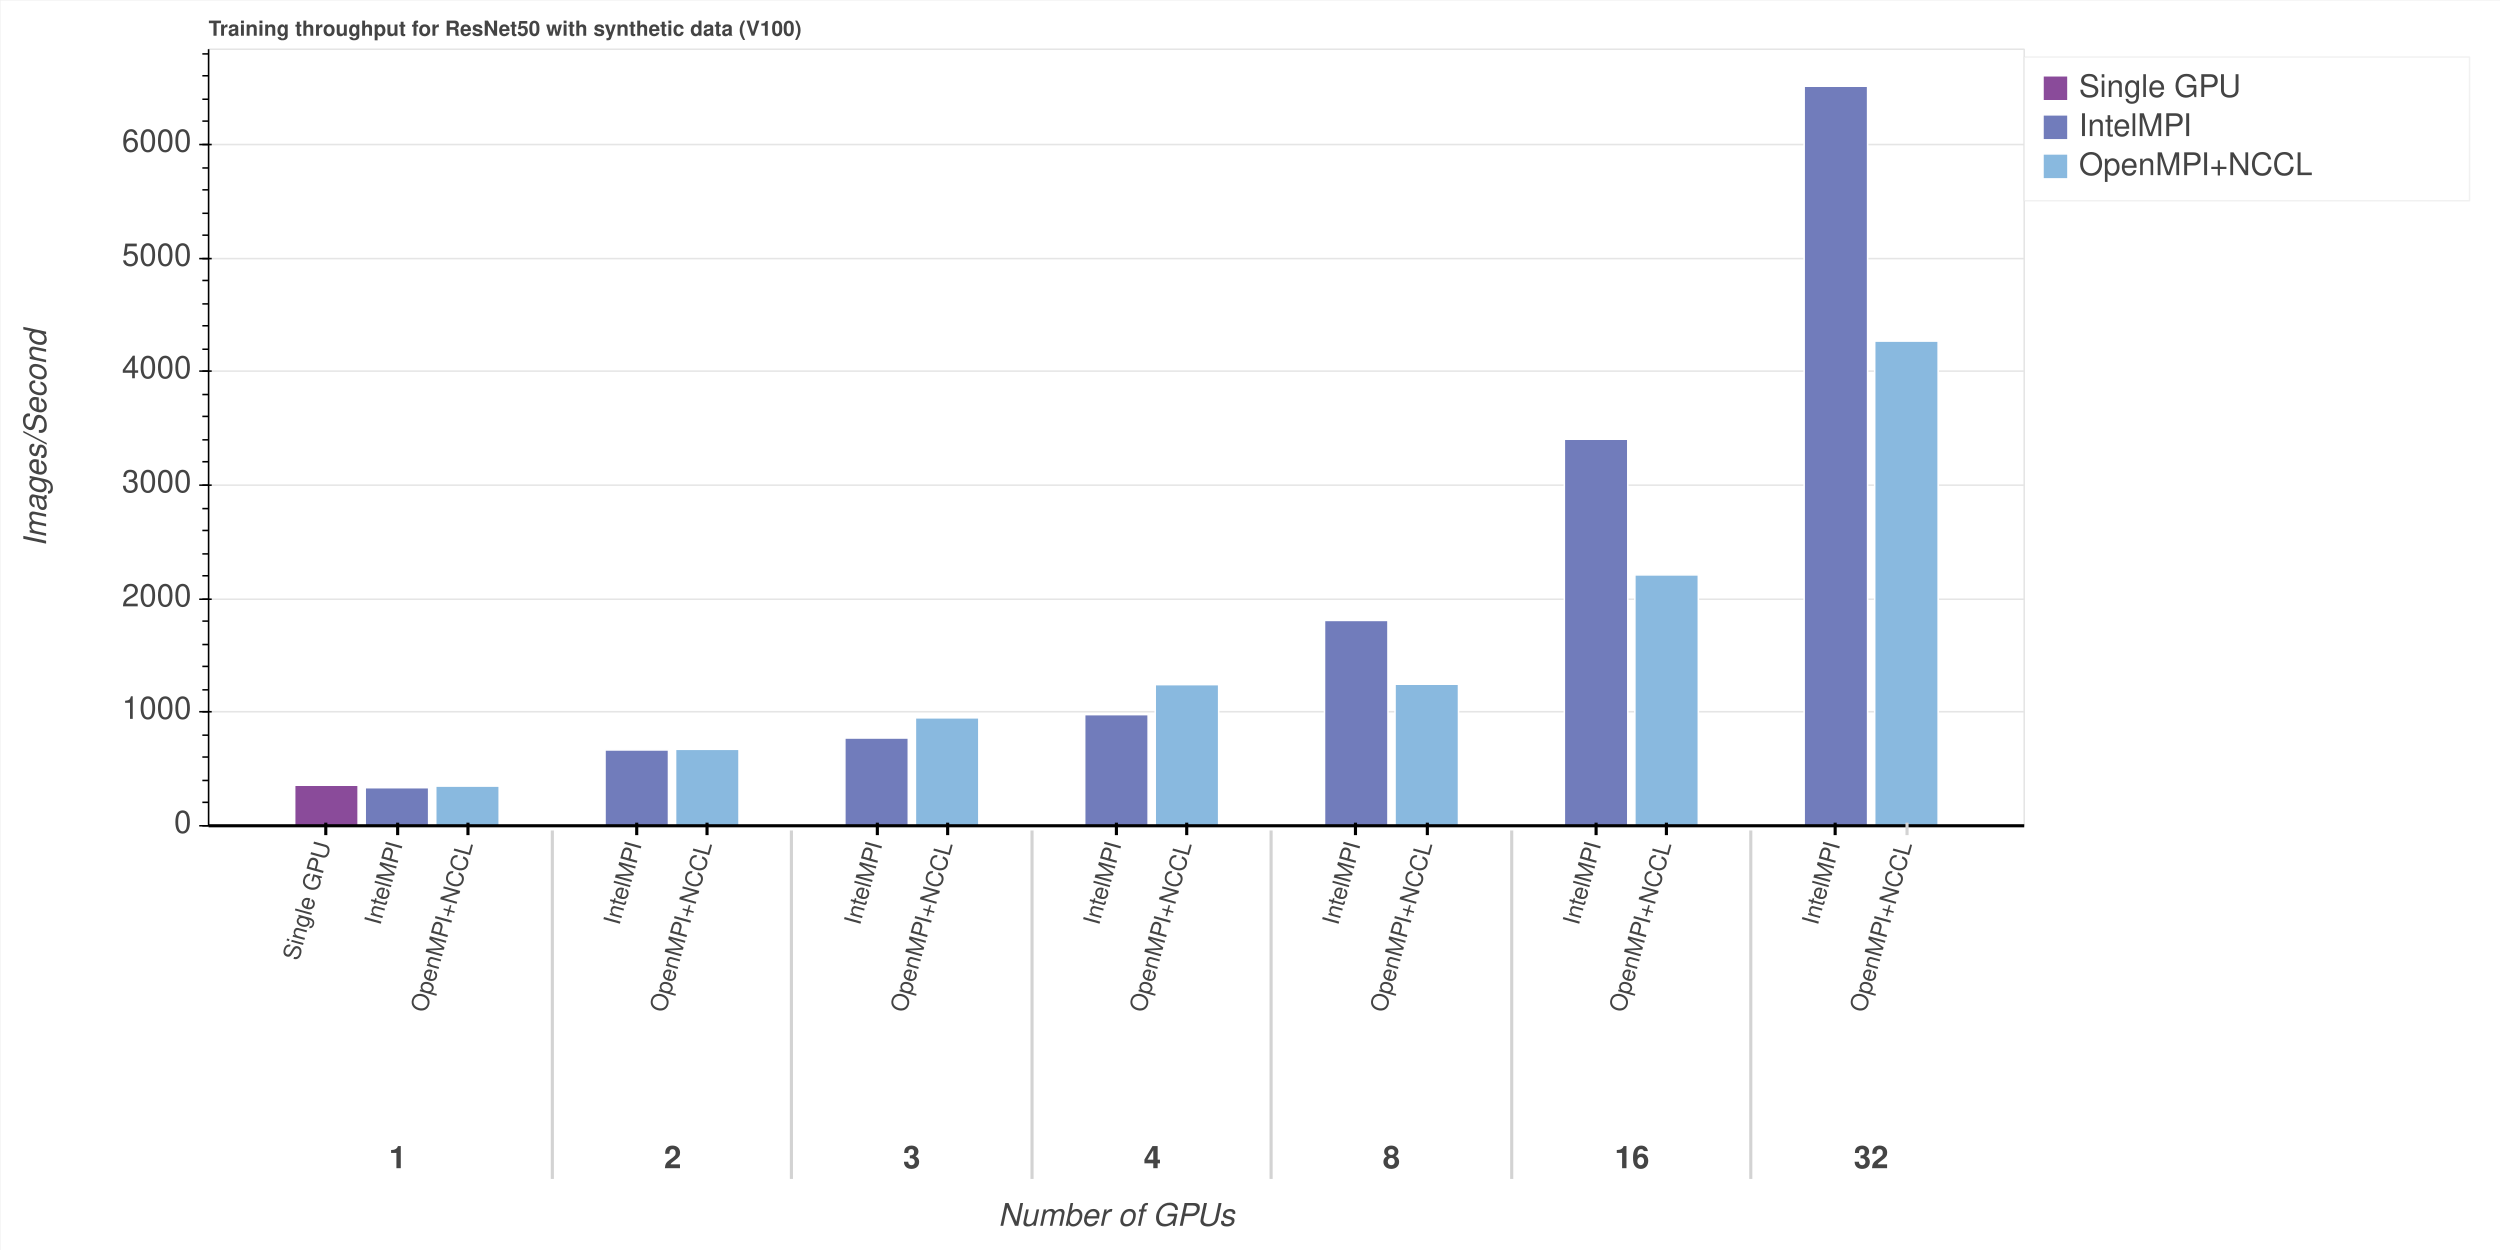
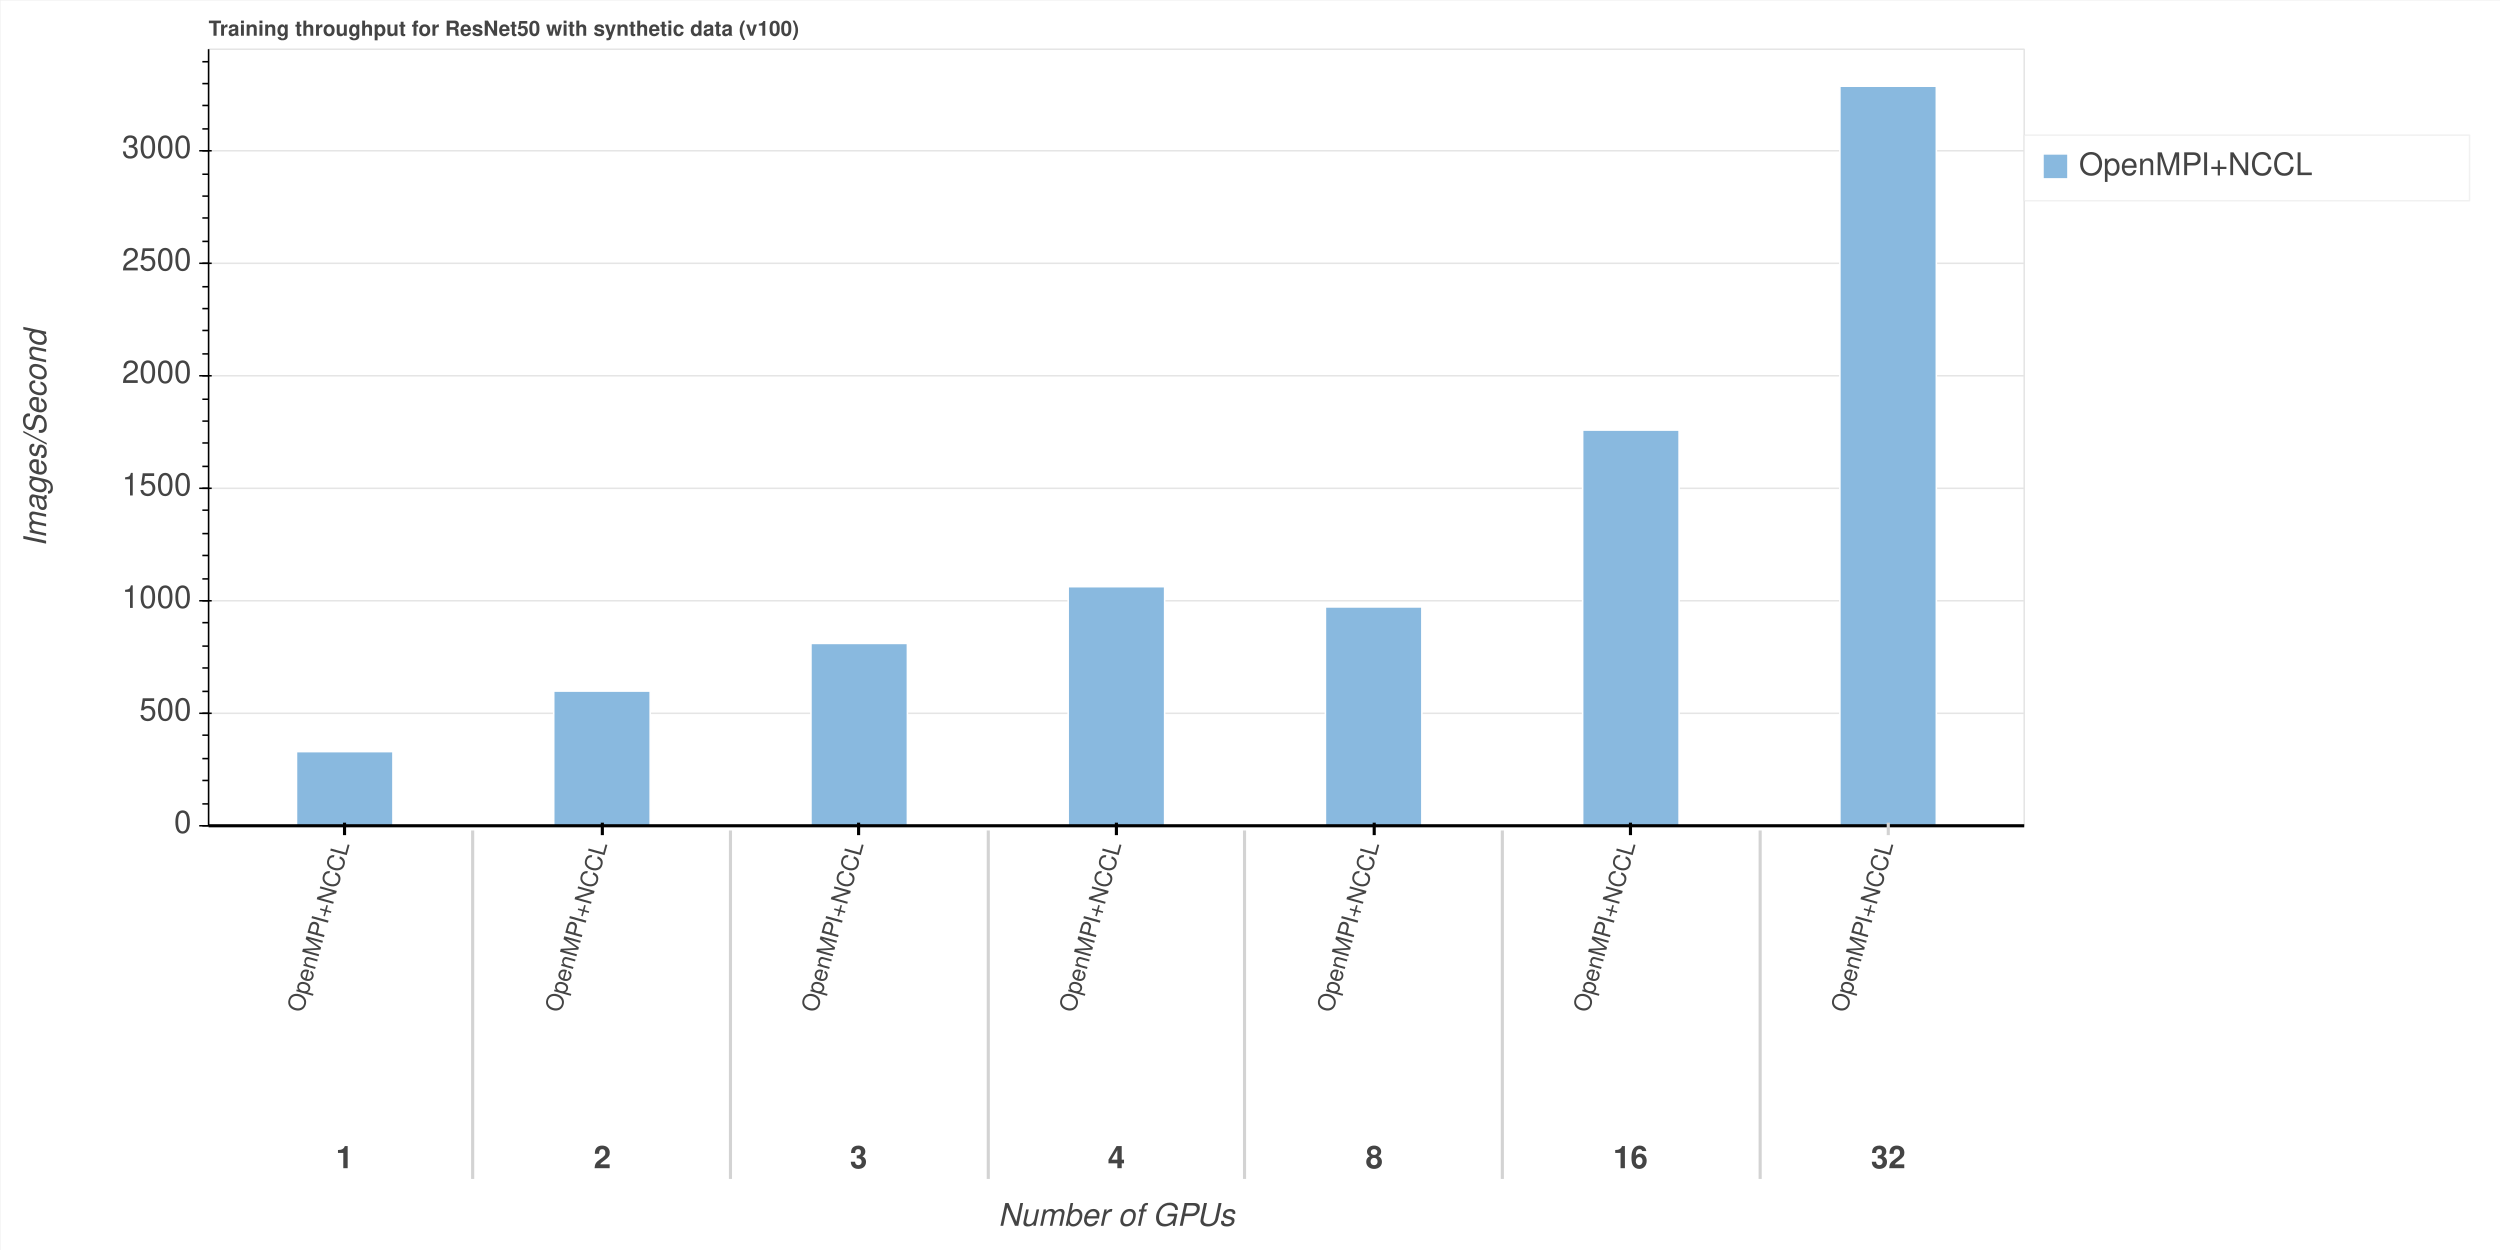
<svg xmlns="http://www.w3.org/2000/svg" version="1.1" width="1600" height="800" style="width: 1600px; height: 800px;">
  <defs>
-     <clipPath id="qTqUzdTJUvXX">
+     <clipPath id="HtHvbAnreTrp">
      <path fill="none" stroke="none" d=" M 133 31 L 1295 31 L 1295 528 L 133 528 L 133 31 Z" />
    </clipPath>
-     <clipPath id="EwzTHDvgqaQn">
+     <clipPath id="ccnDXhtiKoyp">
      <path fill="none" stroke="none" d=" M 133 31 L 1295 31 L 1295 528 L 133 528 L 133 31 Z" />
    </clipPath>
  </defs>
  <g>
    <g />
    <g />
    <g />
    <g transform="scale(1,1) translate(0.5,0.5)">
      <rect fill="#FFFFFF" stroke="none" x="0" y="0" width="1600" height="800" />
      <rect fill="#ffffff" stroke="none" x="0" y="0" width="1600" height="800" />
      <rect fill="#FFFFFF" stroke="none" x="133" y="31" width="1162" height="497" />
      <rect fill="#ffffff" stroke="none" x="133" y="31" width="1162" height="497" />
      <g>
        <rect fill="none" stroke="#e5e5e5" x="133" y="31" width="1162" height="497" stroke-linejoin="bevel" stroke-miterlimit="10" />
      </g>
-       <g clip-path="url(#qTqUzdTJUvXX)">
+       <g clip-path="url(#HtHvbAnreTrp)">
        <g>
          <g />
          <g>
-             <path fill="none" stroke="#e5e5e5" paint-order="fill stroke markers" d=" M 133 455 L 1295 455" stroke-linejoin="bevel" stroke-miterlimit="10" />
-             <path fill="none" stroke="#e5e5e5" paint-order="fill stroke markers" d=" M 133 383 L 1295 383" stroke-linejoin="bevel" stroke-miterlimit="10" />
-             <path fill="none" stroke="#e5e5e5" paint-order="fill stroke markers" d=" M 133 310 L 1295 310" stroke-linejoin="bevel" stroke-miterlimit="10" />
-             <path fill="none" stroke="#e5e5e5" paint-order="fill stroke markers" d=" M 133 237 L 1295 237" stroke-linejoin="bevel" stroke-miterlimit="10" />
-             <path fill="none" stroke="#e5e5e5" paint-order="fill stroke markers" d=" M 133 165 L 1295 165" stroke-linejoin="bevel" stroke-miterlimit="10" />
-             <path fill="none" stroke="#e5e5e5" paint-order="fill stroke markers" d=" M 133 92 L 1295 92" stroke-linejoin="bevel" stroke-miterlimit="10" />
+             <path fill="none" stroke="#e5e5e5" paint-order="fill stroke markers" d=" M 133 456 L 1295 456" stroke-linejoin="bevel" stroke-miterlimit="10" />
+             <path fill="none" stroke="#e5e5e5" paint-order="fill stroke markers" d=" M 133 384 L 1295 384" stroke-linejoin="bevel" stroke-miterlimit="10" />
+             <path fill="none" stroke="#e5e5e5" paint-order="fill stroke markers" d=" M 133 312 L 1295 312" stroke-linejoin="bevel" stroke-miterlimit="10" />
+             <path fill="none" stroke="#e5e5e5" paint-order="fill stroke markers" d=" M 133 240 L 1295 240" stroke-linejoin="bevel" stroke-miterlimit="10" />
+             <path fill="none" stroke="#e5e5e5" paint-order="fill stroke markers" d=" M 133 168 L 1295 168" stroke-linejoin="bevel" stroke-miterlimit="10" />
+             <path fill="none" stroke="#e5e5e5" paint-order="fill stroke markers" d=" M 133 96 L 1295 96" stroke-linejoin="bevel" stroke-miterlimit="10" />
          </g>
          <g>
            <path fill="none" stroke="none" />
-             <rect fill="#8a4b9a" stroke="none" x="188.075" y="502.042" width="40.629" height="25.958" />
-             <path fill="none" stroke="white" paint-order="fill stroke markers" d=" M 188.075 502.042 L 228.705 502.042 L 228.705 528 L 188.075 528 L 188.075 502.042 Z" stroke-linejoin="bevel" stroke-miterlimit="10" />
-             <rect fill="#717cbb" stroke="none" x="233.219" y="503.611" width="40.629" height="24.389" />
-             <path fill="none" stroke="white" paint-order="fill stroke markers" d=" M 233.219 503.611 L 273.848 503.611 L 273.848 528 L 233.219 528 L 233.219 503.611 Z" stroke-linejoin="bevel" stroke-miterlimit="10" />
-             <rect fill="#89b9df" stroke="none" x="278.363" y="502.606" width="40.629" height="25.394" />
-             <path fill="none" stroke="white" paint-order="fill stroke markers" d=" M 278.363 502.606 L 318.992 502.606 L 318.992 528 L 278.363 528 L 278.363 502.606 Z" stroke-linejoin="bevel" stroke-miterlimit="10" />
-             <rect fill="#717cbb" stroke="none" x="386.708" y="479.458" width="40.629" height="48.542" />
-             <path fill="none" stroke="white" paint-order="fill stroke markers" d=" M 386.708 479.458 L 427.337 479.458 L 427.337 528 L 386.708 528 L 386.708 479.458 Z" stroke-linejoin="bevel" stroke-miterlimit="10" />
-             <rect fill="#89b9df" stroke="none" x="431.852" y="479.029" width="40.629" height="48.971" />
-             <path fill="none" stroke="white" paint-order="fill stroke markers" d=" M 431.852 479.029 L 472.481 479.029 L 472.481 528 L 431.852 528 L 431.852 479.029 Z" stroke-linejoin="bevel" stroke-miterlimit="10" />
-             <rect fill="#717cbb" stroke="none" x="540.197" y="471.836" width="40.629" height="56.164" />
-             <path fill="none" stroke="white" paint-order="fill stroke markers" d=" M 540.197 471.836 L 580.826 471.836 L 580.826 528 L 540.197 528 L 540.197 471.836 Z" stroke-linejoin="bevel" stroke-miterlimit="10" />
-             <rect fill="#89b9df" stroke="none" x="585.34" y="458.895" width="40.629" height="69.105" />
-             <path fill="none" stroke="white" paint-order="fill stroke markers" d=" M 585.34 458.895 L 625.97 458.895 L 625.97 528 L 585.34 528 L 585.34 458.895 Z" stroke-linejoin="bevel" stroke-miterlimit="10" />
-             <rect fill="#717cbb" stroke="none" x="693.685" y="456.855" width="40.629" height="71.145" />
-             <path fill="none" stroke="white" paint-order="fill stroke markers" d=" M 693.685 456.855 L 734.315 456.855 L 734.315 528 L 693.685 528 L 693.685 456.855 Z" stroke-linejoin="bevel" stroke-miterlimit="10" />
-             <rect fill="#89b9df" stroke="none" x="738.829" y="437.64" width="40.629" height="90.36" />
-             <path fill="none" stroke="white" paint-order="fill stroke markers" d=" M 738.829 437.64 L 779.458 437.64 L 779.458 528 L 738.829 528 L 738.829 437.64 Z" stroke-linejoin="bevel" stroke-miterlimit="10" />
-             <rect fill="#717cbb" stroke="none" x="847.174" y="396.556" width="40.629" height="131.444" />
-             <path fill="none" stroke="white" paint-order="fill stroke markers" d=" M 847.174 396.556 L 887.803 396.556 L 887.803 528 L 847.174 528 L 847.174 396.556 Z" stroke-linejoin="bevel" stroke-miterlimit="10" />
-             <rect fill="#89b9df" stroke="none" x="892.318" y="437.39" width="40.629" height="90.61" />
-             <path fill="none" stroke="white" paint-order="fill stroke markers" d=" M 892.318 437.39 L 932.947 437.39 L 932.947 528 L 892.318 528 L 892.318 437.39 Z" stroke-linejoin="bevel" stroke-miterlimit="10" />
-             <rect fill="#717cbb" stroke="none" x="1000.663" y="280.614" width="40.629" height="247.386" />
-             <path fill="none" stroke="white" paint-order="fill stroke markers" d=" M 1000.663 280.614 L 1041.292 280.614 L 1041.292 528 L 1000.663 528 L 1000.663 280.614 Z" stroke-linejoin="bevel" stroke-miterlimit="10" />
-             <rect fill="#89b9df" stroke="none" x="1045.807" y="367.424" width="40.629" height="160.576" />
-             <path fill="none" stroke="white" paint-order="fill stroke markers" d=" M 1045.807 367.424 L 1086.436 367.424 L 1086.436 528 L 1045.807 528 L 1045.807 367.424 Z" stroke-linejoin="bevel" stroke-miterlimit="10" />
-             <rect fill="#717cbb" stroke="none" x="1154.152" y="54.667" width="40.629" height="473.333" />
-             <path fill="none" stroke="white" paint-order="fill stroke markers" d=" M 1154.152 54.667 L 1194.781 54.667 L 1194.781 528 L 1154.152 528 L 1154.152 54.667 Z" stroke-linejoin="bevel" stroke-miterlimit="10" />
-             <rect fill="#89b9df" stroke="none" x="1199.295" y="217.814" width="40.629" height="310.186" />
-             <path fill="none" stroke="white" paint-order="fill stroke markers" d=" M 1199.295 217.814 L 1239.925 217.814 L 1239.925 528 L 1199.295 528 L 1199.295 217.814 Z" stroke-linejoin="bevel" stroke-miterlimit="10" />
-           </g>
-         </g>
-       </g>
-       <g clip-path="url(#EwzTHDvgqaQn)">
+             <rect fill="#89b9df" stroke="none" x="189.248" y="480.514" width="61.736" height="47.486" />
+             <path fill="none" stroke="white" paint-order="fill stroke markers" d=" M 189.248 480.514 L 250.983 480.514 L 250.983 528 L 189.248 528 L 189.248 480.514 Z" stroke-linejoin="bevel" stroke-miterlimit="10" />
+             <rect fill="#89b9df" stroke="none" x="353.876" y="441.809" width="61.736" height="86.191" />
+             <path fill="none" stroke="white" paint-order="fill stroke markers" d=" M 353.876 441.809 L 415.612 441.809 L 415.612 528 L 353.876 528 L 353.876 441.809 Z" stroke-linejoin="bevel" stroke-miterlimit="10" />
+             <rect fill="#89b9df" stroke="none" x="518.504" y="411.279" width="61.736" height="116.721" />
+             <path fill="none" stroke="white" paint-order="fill stroke markers" d=" M 518.504 411.279 L 580.24 411.279 L 580.24 528 L 518.504 528 L 518.504 411.279 Z" stroke-linejoin="bevel" stroke-miterlimit="10" />
+             <rect fill="#89b9df" stroke="none" x="683.132" y="374.991" width="61.736" height="153.009" />
+             <path fill="none" stroke="white" paint-order="fill stroke markers" d=" M 683.132 374.991 L 744.868 374.991 L 744.868 528 L 683.132 528 L 683.132 374.991 Z" stroke-linejoin="bevel" stroke-miterlimit="10" />
+             <rect fill="#89b9df" stroke="none" x="847.76" y="387.96" width="61.736" height="140.04" />
+             <path fill="none" stroke="white" paint-order="fill stroke markers" d=" M 847.76 387.96 L 909.496 387.96 L 909.496 528 L 847.76 528 L 847.76 387.96 Z" stroke-linejoin="bevel" stroke-miterlimit="10" />
+             <rect fill="#89b9df" stroke="none" x="1012.388" y="274.766" width="61.736" height="253.234" />
+             <path fill="none" stroke="white" paint-order="fill stroke markers" d=" M 1012.388 274.766 L 1074.124 274.766 L 1074.124 528 L 1012.388 528 L 1012.388 274.766 Z" stroke-linejoin="bevel" stroke-miterlimit="10" />
+             <rect fill="#89b9df" stroke="none" x="1177.017" y="54.667" width="61.736" height="473.333" />
+             <path fill="none" stroke="white" paint-order="fill stroke markers" d=" M 1177.017 54.667 L 1238.752 54.667 L 1238.752 528 L 1177.017 528 L 1177.017 54.667 Z" stroke-linejoin="bevel" stroke-miterlimit="10" />
+           </g>
+         </g>
+       </g>
+       <g clip-path="url(#ccnDXhtiKoyp)">
        <g />
      </g>
      <g>
        <g fill="#444444" stroke="lightgrey" stroke-linejoin="bevel" stroke-miterlimit="10" stroke-width="2">
          <path fill="none" stroke="black" paint-order="fill stroke markers" d=" M 133 528 L 1295 528" stroke-linejoin="bevel" stroke-miterlimit="10" />
-           <path fill="none" stroke="black" paint-order="fill stroke markers" d=" M 208 534 L 208 526" stroke-linejoin="bevel" stroke-miterlimit="10" />
-           <path fill="none" stroke="black" paint-order="fill stroke markers" d=" M 254 534 L 254 526" stroke-linejoin="bevel" stroke-miterlimit="10" />
-           <path fill="none" stroke="black" paint-order="fill stroke markers" d=" M 299 534 L 299 526" stroke-linejoin="bevel" stroke-miterlimit="10" />
-           <path fill="none" stroke="black" paint-order="fill stroke markers" d=" M 407 534 L 407 526" stroke-linejoin="bevel" stroke-miterlimit="10" />
-           <path fill="none" stroke="black" paint-order="fill stroke markers" d=" M 452 534 L 452 526" stroke-linejoin="bevel" stroke-miterlimit="10" />
-           <path fill="none" stroke="black" paint-order="fill stroke markers" d=" M 561 534 L 561 526" stroke-linejoin="bevel" stroke-miterlimit="10" />
-           <path fill="none" stroke="black" paint-order="fill stroke markers" d=" M 606 534 L 606 526" stroke-linejoin="bevel" stroke-miterlimit="10" />
+           <path fill="none" stroke="black" paint-order="fill stroke markers" d=" M 220 534 L 220 526" stroke-linejoin="bevel" stroke-miterlimit="10" />
+           <path fill="none" stroke="black" paint-order="fill stroke markers" d=" M 385 534 L 385 526" stroke-linejoin="bevel" stroke-miterlimit="10" />
+           <path fill="none" stroke="black" paint-order="fill stroke markers" d=" M 549 534 L 549 526" stroke-linejoin="bevel" stroke-miterlimit="10" />
          <path fill="none" stroke="black" paint-order="fill stroke markers" d=" M 714 534 L 714 526" stroke-linejoin="bevel" stroke-miterlimit="10" />
-           <path fill="none" stroke="black" paint-order="fill stroke markers" d=" M 759 534 L 759 526" stroke-linejoin="bevel" stroke-miterlimit="10" />
-           <path fill="none" stroke="black" paint-order="fill stroke markers" d=" M 867 534 L 867 526" stroke-linejoin="bevel" stroke-miterlimit="10" />
-           <path fill="none" stroke="black" paint-order="fill stroke markers" d=" M 913 534 L 913 526" stroke-linejoin="bevel" stroke-miterlimit="10" />
-           <path fill="none" stroke="black" paint-order="fill stroke markers" d=" M 1021 534 L 1021 526" stroke-linejoin="bevel" stroke-miterlimit="10" />
-           <path fill="none" stroke="black" paint-order="fill stroke markers" d=" M 1066 534 L 1066 526" stroke-linejoin="bevel" stroke-miterlimit="10" />
-           <path fill="none" stroke="black" paint-order="fill stroke markers" d=" M 1174 534 L 1174 526" stroke-linejoin="bevel" stroke-miterlimit="10" />
-           <path fill="" stroke="" paint-order="fill stroke markers" d=" M 1220 534 L 1220 526" stroke-linejoin="bevel" stroke-miterlimit="10" />
-           <g transform="translate(208,539) rotate(-74.48451,0,0)">
-             <text fill="" stroke="none" font-family="helvetica" font-size="15px" font-style="normal" font-weight="normal" text-decoration="normal" x="0" y="0" text-anchor="end" dominant-baseline="central">Single GPU</text>
-             <g transform="rotate(74.48451,0,0) translate(-208,-539) translate(254,539) rotate(-74.48451,0,0)">
-               <text fill="" stroke="none" font-family="helvetica" font-size="15px" font-style="normal" font-weight="normal" text-decoration="normal" x="0" y="0" text-anchor="end" dominant-baseline="central">IntelMPI</text>
-               <g transform="rotate(74.48451,0,0) translate(-254,-539) translate(299,539) rotate(-74.48451,0,0)">
+           <path fill="none" stroke="black" paint-order="fill stroke markers" d=" M 879 534 L 879 526" stroke-linejoin="bevel" stroke-miterlimit="10" />
+           <path fill="none" stroke="black" paint-order="fill stroke markers" d=" M 1043 534 L 1043 526" stroke-linejoin="bevel" stroke-miterlimit="10" />
+           <path fill="" stroke="" paint-order="fill stroke markers" d=" M 1208 534 L 1208 526" stroke-linejoin="bevel" stroke-miterlimit="10" />
+           <g transform="translate(220,539) rotate(-74.48451,0,0)">
+             <text fill="" stroke="none" font-family="helvetica" font-size="15px" font-style="normal" font-weight="normal" text-decoration="normal" x="0" y="0" text-anchor="end" dominant-baseline="central">OpenMPI+NCCL</text>
+             <g transform="rotate(74.48451,0,0) translate(-220,-539) translate(385,539) rotate(-74.48451,0,0)">
+               <text fill="" stroke="none" font-family="helvetica" font-size="15px" font-style="normal" font-weight="normal" text-decoration="normal" x="0" y="0" text-anchor="end" dominant-baseline="central">OpenMPI+NCCL</text>
+               <g transform="rotate(74.48451,0,0) translate(-385,-539) translate(549,539) rotate(-74.48451,0,0)">
                <text fill="" stroke="none" font-family="helvetica" font-size="15px" font-style="normal" font-weight="normal" text-decoration="normal" x="0" y="0" text-anchor="end" dominant-baseline="central">OpenMPI+NCCL</text>
-                 <g transform="rotate(74.48451,0,0) translate(-299,-539) translate(407,539) rotate(-74.48451,0,0)">
-                   <text fill="" stroke="none" font-family="helvetica" font-size="15px" font-style="normal" font-weight="normal" text-decoration="normal" x="0" y="0" text-anchor="end" dominant-baseline="central">IntelMPI</text>
-                   <g transform="rotate(74.48451,0,0) translate(-407,-539) translate(452,539) rotate(-74.48451,0,0)">
+                 <g transform="rotate(74.48451,0,0) translate(-549,-539) translate(714,539) rotate(-74.48451,0,0)">
+                   <text fill="" stroke="none" font-family="helvetica" font-size="15px" font-style="normal" font-weight="normal" text-decoration="normal" x="0" y="0" text-anchor="end" dominant-baseline="central">OpenMPI+NCCL</text>
+                   <g transform="rotate(74.48451,0,0) translate(-714,-539) translate(879,539) rotate(-74.48451,0,0)">
                    <text fill="" stroke="none" font-family="helvetica" font-size="15px" font-style="normal" font-weight="normal" text-decoration="normal" x="0" y="0" text-anchor="end" dominant-baseline="central">OpenMPI+NCCL</text>
-                     <g transform="rotate(74.48451,0,0) translate(-452,-539) translate(561,539) rotate(-74.48451,0,0)">
-                       <text fill="" stroke="none" font-family="helvetica" font-size="15px" font-style="normal" font-weight="normal" text-decoration="normal" x="0" y="0" text-anchor="end" dominant-baseline="central">IntelMPI</text>
-                       <g transform="rotate(74.48451,0,0) translate(-561,-539) translate(606,539) rotate(-74.48451,0,0)">
+                     <g transform="rotate(74.48451,0,0) translate(-879,-539) translate(1043,539) rotate(-74.48451,0,0)">
+                       <text fill="" stroke="none" font-family="helvetica" font-size="15px" font-style="normal" font-weight="normal" text-decoration="normal" x="0" y="0" text-anchor="end" dominant-baseline="central">OpenMPI+NCCL</text>
+                       <g transform="rotate(74.48451,0,0) translate(-1043,-539) translate(1208,539) rotate(-74.48451,0,0)">
                        <text fill="" stroke="none" font-family="helvetica" font-size="15px" font-style="normal" font-weight="normal" text-decoration="normal" x="0" y="0" text-anchor="end" dominant-baseline="central">OpenMPI+NCCL</text>
-                         <g transform="rotate(74.48451,0,0) translate(-606,-539) translate(714,539) rotate(-74.48451,0,0)">
-                           <text fill="" stroke="none" font-family="helvetica" font-size="15px" font-style="normal" font-weight="normal" text-decoration="normal" x="0" y="0" text-anchor="end" dominant-baseline="central">IntelMPI</text>
-                           <g transform="rotate(74.48451,0,0) translate(-714,-539) translate(759,539) rotate(-74.48451,0,0)">
-                             <text fill="" stroke="none" font-family="helvetica" font-size="15px" font-style="normal" font-weight="normal" text-decoration="normal" x="0" y="0" text-anchor="end" dominant-baseline="central">OpenMPI+NCCL</text>
-                             <g transform="rotate(74.48451,0,0) translate(-759,-539) translate(867,539) rotate(-74.48451,0,0)">
-                               <text fill="" stroke="none" font-family="helvetica" font-size="15px" font-style="normal" font-weight="normal" text-decoration="normal" x="0" y="0" text-anchor="end" dominant-baseline="central">IntelMPI</text>
-                               <g transform="rotate(74.48451,0,0) translate(-867,-539) translate(913,539) rotate(-74.48451,0,0)">
-                                 <text fill="" stroke="none" font-family="helvetica" font-size="15px" font-style="normal" font-weight="normal" text-decoration="normal" x="0" y="0" text-anchor="end" dominant-baseline="central">OpenMPI+NCCL</text>
-                                 <g transform="rotate(74.48451,0,0) translate(-913,-539) translate(1021,539) rotate(-74.48451,0,0)">
-                                   <text fill="" stroke="none" font-family="helvetica" font-size="15px" font-style="normal" font-weight="normal" text-decoration="normal" x="0" y="0" text-anchor="end" dominant-baseline="central">IntelMPI</text>
-                                   <g transform="rotate(74.48451,0,0) translate(-1021,-539) translate(1066,539) rotate(-74.48451,0,0)">
-                                     <text fill="" stroke="none" font-family="helvetica" font-size="15px" font-style="normal" font-weight="normal" text-decoration="normal" x="0" y="0" text-anchor="end" dominant-baseline="central">OpenMPI+NCCL</text>
-                                     <g transform="rotate(74.48451,0,0) translate(-1066,-539) translate(1174,539) rotate(-74.48451,0,0)">
-                                       <text fill="" stroke="none" font-family="helvetica" font-size="15px" font-style="normal" font-weight="normal" text-decoration="normal" x="0" y="0" text-anchor="end" dominant-baseline="central">IntelMPI</text>
-                                       <g transform="rotate(74.48451,0,0) translate(-1174,-539) translate(1220,539) rotate(-74.48451,0,0)">
-                                         <text fill="" stroke="none" font-family="helvetica" font-size="15px" font-style="normal" font-weight="normal" text-decoration="normal" x="0" y="0" text-anchor="end" dominant-baseline="central">OpenMPI+NCCL</text>
-                                         <g transform="rotate(74.48451,0,0) translate(-1220,-539) translate(254,738) rotate(0,0,0)">
-                                           <text fill="" stroke="none" font-family="helvetica" font-size="20px" font-style="normal" font-weight="bold" text-decoration="normal" x="0" y="0" text-anchor="middle" dominant-baseline="hanging">1</text>
-                                           <g transform="rotate(0,0,0) translate(-254,-738) translate(430,738) rotate(0,0,0)">
-                                             <text fill="" stroke="none" font-family="helvetica" font-size="20px" font-style="normal" font-weight="bold" text-decoration="normal" x="0" y="0" text-anchor="middle" dominant-baseline="hanging">2</text>
-                                             <g transform="rotate(0,0,0) translate(-430,-738) translate(583,738) rotate(0,0,0)">
-                                               <text fill="" stroke="none" font-family="helvetica" font-size="20px" font-style="normal" font-weight="bold" text-decoration="normal" x="0" y="0" text-anchor="middle" dominant-baseline="hanging">3</text>
-                                               <g transform="rotate(0,0,0) translate(-583,-738) translate(737,738) rotate(0,0,0)">
-                                                 <text fill="" stroke="none" font-family="helvetica" font-size="20px" font-style="normal" font-weight="bold" text-decoration="normal" x="0" y="0" text-anchor="middle" dominant-baseline="hanging">4</text>
-                                                 <g transform="rotate(0,0,0) translate(-737,-738) translate(890,738) rotate(0,0,0)">
-                                                   <text fill="" stroke="none" font-family="helvetica" font-size="20px" font-style="normal" font-weight="bold" text-decoration="normal" x="0" y="0" text-anchor="middle" dominant-baseline="hanging">8</text>
-                                                   <g transform="rotate(0,0,0) translate(-890,-738) translate(1044,738) rotate(0,0,0)">
-                                                     <text fill="" stroke="none" font-family="helvetica" font-size="20px" font-style="normal" font-weight="bold" text-decoration="normal" x="0" y="0" text-anchor="middle" dominant-baseline="hanging">16</text>
-                                                     <g transform="rotate(0,0,0) translate(-1044,-738) translate(1197,738) rotate(0,0,0)">
-                                                       <text fill="" stroke="none" font-family="helvetica" font-size="20px" font-style="normal" font-weight="bold" text-decoration="normal" x="0" y="0" text-anchor="middle" dominant-baseline="hanging">32</text>
-                                                       <g transform="rotate(0,0,0) translate(-1197,-738) translate(714,771) rotate(0,0,0)">
-                                                         <text fill="" stroke="none" font-family="helvetica" font-size="20px" font-style="italic" font-weight="normal" text-decoration="normal" x="0" y="0" text-anchor="middle" dominant-baseline="hanging">Number of GPUs</text>
-                                                         <g transform="rotate(0,0,0) translate(-714,-771)">
-                                                           <path fill="none" stroke="" paint-order="fill stroke markers" d=" M 353 754 L 353 531" />
-                                                           <path fill="none" stroke="" paint-order="fill stroke markers" d=" M 506 754 L 506 531" />
-                                                           <path fill="none" stroke="" paint-order="fill stroke markers" d=" M 660 754 L 660 531" />
-                                                           <path fill="none" stroke="" paint-order="fill stroke markers" d=" M 813 754 L 813 531" />
-                                                           <path fill="none" stroke="" paint-order="fill stroke markers" d=" M 967 754 L 967 531" />
-                                                           <path fill="none" stroke="" paint-order="fill stroke markers" d=" M 1120 754 L 1120 531" />
-                                                         </g>
-                                                       </g>
-                                                     </g>
-                                                   </g>
-                                                 </g>
-                                               </g>
-                                             </g>
-                                           </g>
+                         <g transform="rotate(74.48451,0,0) translate(-1208,-539) translate(220,738) rotate(0,0,0)">
+                           <text fill="" stroke="none" font-family="helvetica" font-size="20px" font-style="normal" font-weight="bold" text-decoration="normal" x="0" y="0" text-anchor="middle" dominant-baseline="hanging">1</text>
+                           <g transform="rotate(0,0,0) translate(-220,-738) translate(385,738) rotate(0,0,0)">
+                             <text fill="" stroke="none" font-family="helvetica" font-size="20px" font-style="normal" font-weight="bold" text-decoration="normal" x="0" y="0" text-anchor="middle" dominant-baseline="hanging">2</text>
+                             <g transform="rotate(0,0,0) translate(-385,-738) translate(549,738) rotate(0,0,0)">
+                               <text fill="" stroke="none" font-family="helvetica" font-size="20px" font-style="normal" font-weight="bold" text-decoration="normal" x="0" y="0" text-anchor="middle" dominant-baseline="hanging">3</text>
+                               <g transform="rotate(0,0,0) translate(-549,-738) translate(714,738) rotate(0,0,0)">
+                                 <text fill="" stroke="none" font-family="helvetica" font-size="20px" font-style="normal" font-weight="bold" text-decoration="normal" x="0" y="0" text-anchor="middle" dominant-baseline="hanging">4</text>
+                                 <g transform="rotate(0,0,0) translate(-714,-738) translate(879,738) rotate(0,0,0)">
+                                   <text fill="" stroke="none" font-family="helvetica" font-size="20px" font-style="normal" font-weight="bold" text-decoration="normal" x="0" y="0" text-anchor="middle" dominant-baseline="hanging">8</text>
+                                   <g transform="rotate(0,0,0) translate(-879,-738) translate(1043,738) rotate(0,0,0)">
+                                     <text fill="" stroke="none" font-family="helvetica" font-size="20px" font-style="normal" font-weight="bold" text-decoration="normal" x="0" y="0" text-anchor="middle" dominant-baseline="hanging">16</text>
+                                     <g transform="rotate(0,0,0) translate(-1043,-738) translate(1208,738) rotate(0,0,0)">
+                                       <text fill="" stroke="none" font-family="helvetica" font-size="20px" font-style="normal" font-weight="bold" text-decoration="normal" x="0" y="0" text-anchor="middle" dominant-baseline="hanging">32</text>
+                                       <g transform="rotate(0,0,0) translate(-1208,-738) translate(714,771) rotate(0,0,0)">
+                                         <text fill="" stroke="none" font-family="helvetica" font-size="20px" font-style="italic" font-weight="normal" text-decoration="normal" x="0" y="0" text-anchor="middle" dominant-baseline="hanging">Number of GPUs</text>
+                                         <g transform="rotate(0,0,0) translate(-714,-771)">
+                                           <path fill="none" stroke="" paint-order="fill stroke markers" d=" M 302 754 L 302 531" />
+                                           <path fill="none" stroke="" paint-order="fill stroke markers" d=" M 467 754 L 467 531" />
+                                           <path fill="none" stroke="" paint-order="fill stroke markers" d=" M 632 754 L 632 531" />
+                                           <path fill="none" stroke="" paint-order="fill stroke markers" d=" M 796 754 L 796 531" />
+                                           <path fill="none" stroke="" paint-order="fill stroke markers" d=" M 961 754 L 961 531" />
+                                           <path fill="none" stroke="" paint-order="fill stroke markers" d=" M 1126 754 L 1126 531" />
                                        </g>
                                      </g>
                                    </g>
                                  </g>
                                </g>
                              </g>
                            </g>
                          </g>
                        </g>
                      </g>
                    </g>
                  </g>
                </g>
              </g>
            </g>
          </g>
        </g>
        <g fill="#444444">
          <path fill="none" stroke="black" paint-order="fill stroke markers" d=" M 133 528 L 133 31" stroke-linejoin="bevel" stroke-miterlimit="10" />
          <path fill="none" stroke="black" paint-order="fill stroke markers" d=" M 127 528 L 135 528" stroke-linejoin="bevel" stroke-miterlimit="10" />
-           <path fill="none" stroke="black" paint-order="fill stroke markers" d=" M 127 455 L 135 455" stroke-linejoin="bevel" stroke-miterlimit="10" />
-           <path fill="none" stroke="black" paint-order="fill stroke markers" d=" M 127 383 L 135 383" stroke-linejoin="bevel" stroke-miterlimit="10" />
-           <path fill="none" stroke="black" paint-order="fill stroke markers" d=" M 127 310 L 135 310" stroke-linejoin="bevel" stroke-miterlimit="10" />
-           <path fill="none" stroke="black" paint-order="fill stroke markers" d=" M 127 237 L 135 237" stroke-linejoin="bevel" stroke-miterlimit="10" />
-           <path fill="none" stroke="black" paint-order="fill stroke markers" d=" M 127 165 L 135 165" stroke-linejoin="bevel" stroke-miterlimit="10" />
-           <path fill="none" stroke="black" paint-order="fill stroke markers" d=" M 127 92 L 135 92" stroke-linejoin="bevel" stroke-miterlimit="10" />
+           <path fill="none" stroke="black" paint-order="fill stroke markers" d=" M 127 456 L 135 456" stroke-linejoin="bevel" stroke-miterlimit="10" />
+           <path fill="none" stroke="black" paint-order="fill stroke markers" d=" M 127 384 L 135 384" stroke-linejoin="bevel" stroke-miterlimit="10" />
+           <path fill="none" stroke="black" paint-order="fill stroke markers" d=" M 127 312 L 135 312" stroke-linejoin="bevel" stroke-miterlimit="10" />
+           <path fill="none" stroke="black" paint-order="fill stroke markers" d=" M 127 240 L 135 240" stroke-linejoin="bevel" stroke-miterlimit="10" />
+           <path fill="none" stroke="black" paint-order="fill stroke markers" d=" M 127 168 L 135 168" stroke-linejoin="bevel" stroke-miterlimit="10" />
+           <path fill="none" stroke="black" paint-order="fill stroke markers" d=" M 127 96 L 135 96" stroke-linejoin="bevel" stroke-miterlimit="10" />
          <path fill="none" stroke="black" paint-order="fill stroke markers" d=" M 129 528 L 133 528" stroke-linejoin="bevel" stroke-miterlimit="10" />
-           <path fill="none" stroke="black" paint-order="fill stroke markers" d=" M 129 513 L 133 513" stroke-linejoin="bevel" stroke-miterlimit="10" />
+           <path fill="none" stroke="black" paint-order="fill stroke markers" d=" M 129 514 L 133 514" stroke-linejoin="bevel" stroke-miterlimit="10" />
          <path fill="none" stroke="black" paint-order="fill stroke markers" d=" M 129 499 L 133 499" stroke-linejoin="bevel" stroke-miterlimit="10" />
-           <path fill="none" stroke="black" paint-order="fill stroke markers" d=" M 129 484 L 133 484" stroke-linejoin="bevel" stroke-miterlimit="10" />
+           <path fill="none" stroke="black" paint-order="fill stroke markers" d=" M 129 485 L 133 485" stroke-linejoin="bevel" stroke-miterlimit="10" />
          <path fill="none" stroke="black" paint-order="fill stroke markers" d=" M 129 470 L 133 470" stroke-linejoin="bevel" stroke-miterlimit="10" />
-           <path fill="none" stroke="black" paint-order="fill stroke markers" d=" M 129 455 L 133 455" stroke-linejoin="bevel" stroke-miterlimit="10" />
-           <path fill="none" stroke="black" paint-order="fill stroke markers" d=" M 129 441 L 133 441" stroke-linejoin="bevel" stroke-miterlimit="10" />
-           <path fill="none" stroke="black" paint-order="fill stroke markers" d=" M 129 426 L 133 426" stroke-linejoin="bevel" stroke-miterlimit="10" />
-           <path fill="none" stroke="black" paint-order="fill stroke markers" d=" M 129 412 L 133 412" stroke-linejoin="bevel" stroke-miterlimit="10" />
-           <path fill="none" stroke="black" paint-order="fill stroke markers" d=" M 129 397 L 133 397" stroke-linejoin="bevel" stroke-miterlimit="10" />
-           <path fill="none" stroke="black" paint-order="fill stroke markers" d=" M 129 383 L 133 383" stroke-linejoin="bevel" stroke-miterlimit="10" />
-           <path fill="none" stroke="black" paint-order="fill stroke markers" d=" M 129 368 L 133 368" stroke-linejoin="bevel" stroke-miterlimit="10" />
-           <path fill="none" stroke="black" paint-order="fill stroke markers" d=" M 129 354 L 133 354" stroke-linejoin="bevel" stroke-miterlimit="10" />
-           <path fill="none" stroke="black" paint-order="fill stroke markers" d=" M 129 339 L 133 339" stroke-linejoin="bevel" stroke-miterlimit="10" />
-           <path fill="none" stroke="black" paint-order="fill stroke markers" d=" M 129 325 L 133 325" stroke-linejoin="bevel" stroke-miterlimit="10" />
-           <path fill="none" stroke="black" paint-order="fill stroke markers" d=" M 129 310 L 133 310" stroke-linejoin="bevel" stroke-miterlimit="10" />
-           <path fill="none" stroke="black" paint-order="fill stroke markers" d=" M 129 295 L 133 295" stroke-linejoin="bevel" stroke-miterlimit="10" />
-           <path fill="none" stroke="black" paint-order="fill stroke markers" d=" M 129 281 L 133 281" stroke-linejoin="bevel" stroke-miterlimit="10" />
-           <path fill="none" stroke="black" paint-order="fill stroke markers" d=" M 129 266 L 133 266" stroke-linejoin="bevel" stroke-miterlimit="10" />
-           <path fill="none" stroke="black" paint-order="fill stroke markers" d=" M 129 252 L 133 252" stroke-linejoin="bevel" stroke-miterlimit="10" />
-           <path fill="none" stroke="black" paint-order="fill stroke markers" d=" M 129 237 L 133 237" stroke-linejoin="bevel" stroke-miterlimit="10" />
-           <path fill="none" stroke="black" paint-order="fill stroke markers" d=" M 129 223 L 133 223" stroke-linejoin="bevel" stroke-miterlimit="10" />
-           <path fill="none" stroke="black" paint-order="fill stroke markers" d=" M 129 208 L 133 208" stroke-linejoin="bevel" stroke-miterlimit="10" />
-           <path fill="none" stroke="black" paint-order="fill stroke markers" d=" M 129 194 L 133 194" stroke-linejoin="bevel" stroke-miterlimit="10" />
-           <path fill="none" stroke="black" paint-order="fill stroke markers" d=" M 129 179 L 133 179" stroke-linejoin="bevel" stroke-miterlimit="10" />
-           <path fill="none" stroke="black" paint-order="fill stroke markers" d=" M 129 165 L 133 165" stroke-linejoin="bevel" stroke-miterlimit="10" />
-           <path fill="none" stroke="black" paint-order="fill stroke markers" d=" M 129 150 L 133 150" stroke-linejoin="bevel" stroke-miterlimit="10" />
-           <path fill="none" stroke="black" paint-order="fill stroke markers" d=" M 129 136 L 133 136" stroke-linejoin="bevel" stroke-miterlimit="10" />
-           <path fill="none" stroke="black" paint-order="fill stroke markers" d=" M 129 121 L 133 121" stroke-linejoin="bevel" stroke-miterlimit="10" />
-           <path fill="none" stroke="black" paint-order="fill stroke markers" d=" M 129 107 L 133 107" stroke-linejoin="bevel" stroke-miterlimit="10" />
-           <path fill="none" stroke="black" paint-order="fill stroke markers" d=" M 129 92 L 133 92" stroke-linejoin="bevel" stroke-miterlimit="10" />
-           <path fill="none" stroke="black" paint-order="fill stroke markers" d=" M 129 77 L 133 77" stroke-linejoin="bevel" stroke-miterlimit="10" />
-           <path fill="none" stroke="black" paint-order="fill stroke markers" d=" M 129 63 L 133 63" stroke-linejoin="bevel" stroke-miterlimit="10" />
-           <path fill="none" stroke="black" paint-order="fill stroke markers" d=" M 129 48 L 133 48" stroke-linejoin="bevel" stroke-miterlimit="10" />
-           <path fill="" stroke="black" paint-order="fill stroke markers" d=" M 129 34 L 133 34" stroke-linejoin="bevel" stroke-miterlimit="10" />
+           <path fill="none" stroke="black" paint-order="fill stroke markers" d=" M 129 456 L 133 456" stroke-linejoin="bevel" stroke-miterlimit="10" />
+           <path fill="none" stroke="black" paint-order="fill stroke markers" d=" M 129 442 L 133 442" stroke-linejoin="bevel" stroke-miterlimit="10" />
+           <path fill="none" stroke="black" paint-order="fill stroke markers" d=" M 129 427 L 133 427" stroke-linejoin="bevel" stroke-miterlimit="10" />
+           <path fill="none" stroke="black" paint-order="fill stroke markers" d=" M 129 413 L 133 413" stroke-linejoin="bevel" stroke-miterlimit="10" />
+           <path fill="none" stroke="black" paint-order="fill stroke markers" d=" M 129 398 L 133 398" stroke-linejoin="bevel" stroke-miterlimit="10" />
+           <path fill="none" stroke="black" paint-order="fill stroke markers" d=" M 129 384 L 133 384" stroke-linejoin="bevel" stroke-miterlimit="10" />
+           <path fill="none" stroke="black" paint-order="fill stroke markers" d=" M 129 370 L 133 370" stroke-linejoin="bevel" stroke-miterlimit="10" />
+           <path fill="none" stroke="black" paint-order="fill stroke markers" d=" M 129 355 L 133 355" stroke-linejoin="bevel" stroke-miterlimit="10" />
+           <path fill="none" stroke="black" paint-order="fill stroke markers" d=" M 129 341 L 133 341" stroke-linejoin="bevel" stroke-miterlimit="10" />
+           <path fill="none" stroke="black" paint-order="fill stroke markers" d=" M 129 326 L 133 326" stroke-linejoin="bevel" stroke-miterlimit="10" />
+           <path fill="none" stroke="black" paint-order="fill stroke markers" d=" M 129 312 L 133 312" stroke-linejoin="bevel" stroke-miterlimit="10" />
+           <path fill="none" stroke="black" paint-order="fill stroke markers" d=" M 129 298 L 133 298" stroke-linejoin="bevel" stroke-miterlimit="10" />
+           <path fill="none" stroke="black" paint-order="fill stroke markers" d=" M 129 283 L 133 283" stroke-linejoin="bevel" stroke-miterlimit="10" />
+           <path fill="none" stroke="black" paint-order="fill stroke markers" d=" M 129 269 L 133 269" stroke-linejoin="bevel" stroke-miterlimit="10" />
+           <path fill="none" stroke="black" paint-order="fill stroke markers" d=" M 129 255 L 133 255" stroke-linejoin="bevel" stroke-miterlimit="10" />
+           <path fill="none" stroke="black" paint-order="fill stroke markers" d=" M 129 240 L 133 240" stroke-linejoin="bevel" stroke-miterlimit="10" />
+           <path fill="none" stroke="black" paint-order="fill stroke markers" d=" M 129 226 L 133 226" stroke-linejoin="bevel" stroke-miterlimit="10" />
+           <path fill="none" stroke="black" paint-order="fill stroke markers" d=" M 129 211 L 133 211" stroke-linejoin="bevel" stroke-miterlimit="10" />
+           <path fill="none" stroke="black" paint-order="fill stroke markers" d=" M 129 197 L 133 197" stroke-linejoin="bevel" stroke-miterlimit="10" />
+           <path fill="none" stroke="black" paint-order="fill stroke markers" d=" M 129 183 L 133 183" stroke-linejoin="bevel" stroke-miterlimit="10" />
+           <path fill="none" stroke="black" paint-order="fill stroke markers" d=" M 129 168 L 133 168" stroke-linejoin="bevel" stroke-miterlimit="10" />
+           <path fill="none" stroke="black" paint-order="fill stroke markers" d=" M 129 154 L 133 154" stroke-linejoin="bevel" stroke-miterlimit="10" />
+           <path fill="none" stroke="black" paint-order="fill stroke markers" d=" M 129 139 L 133 139" stroke-linejoin="bevel" stroke-miterlimit="10" />
+           <path fill="none" stroke="black" paint-order="fill stroke markers" d=" M 129 125 L 133 125" stroke-linejoin="bevel" stroke-miterlimit="10" />
+           <path fill="none" stroke="black" paint-order="fill stroke markers" d=" M 129 111 L 133 111" stroke-linejoin="bevel" stroke-miterlimit="10" />
+           <path fill="none" stroke="black" paint-order="fill stroke markers" d=" M 129 96 L 133 96" stroke-linejoin="bevel" stroke-miterlimit="10" />
+           <path fill="none" stroke="black" paint-order="fill stroke markers" d=" M 129 82 L 133 82" stroke-linejoin="bevel" stroke-miterlimit="10" />
+           <path fill="none" stroke="black" paint-order="fill stroke markers" d=" M 129 67 L 133 67" stroke-linejoin="bevel" stroke-miterlimit="10" />
+           <path fill="none" stroke="black" paint-order="fill stroke markers" d=" M 129 53 L 133 53" stroke-linejoin="bevel" stroke-miterlimit="10" />
+           <path fill="" stroke="black" paint-order="fill stroke markers" d=" M 129 39 L 133 39" stroke-linejoin="bevel" stroke-miterlimit="10" />
          <g transform="translate(122,528) rotate(0,0,0)">
            <text fill="" stroke="none" font-family="helvetica" font-size="20px" font-style="normal" font-weight="normal" text-decoration="normal" x="0" y="0" text-anchor="end" dominant-baseline="central">0</text>
-             <g transform="rotate(0,0,0) translate(-122,-528) translate(122,455) rotate(0,0,0)">
-               <text fill="" stroke="none" font-family="helvetica" font-size="20px" font-style="normal" font-weight="normal" text-decoration="normal" x="0" y="0" text-anchor="end" dominant-baseline="central">1000</text>
-               <g transform="rotate(0,0,0) translate(-122,-455) translate(122,383) rotate(0,0,0)">
-                 <text fill="" stroke="none" font-family="helvetica" font-size="20px" font-style="normal" font-weight="normal" text-decoration="normal" x="0" y="0" text-anchor="end" dominant-baseline="central">2000</text>
-                 <g transform="rotate(0,0,0) translate(-122,-383) translate(122,310) rotate(0,0,0)">
-                   <text fill="" stroke="none" font-family="helvetica" font-size="20px" font-style="normal" font-weight="normal" text-decoration="normal" x="0" y="0" text-anchor="end" dominant-baseline="central">3000</text>
-                   <g transform="rotate(0,0,0) translate(-122,-310) translate(122,237) rotate(0,0,0)">
-                     <text fill="" stroke="none" font-family="helvetica" font-size="20px" font-style="normal" font-weight="normal" text-decoration="normal" x="0" y="0" text-anchor="end" dominant-baseline="central">4000</text>
-                     <g transform="rotate(0,0,0) translate(-122,-237) translate(122,165) rotate(0,0,0)">
-                       <text fill="" stroke="none" font-family="helvetica" font-size="20px" font-style="normal" font-weight="normal" text-decoration="normal" x="0" y="0" text-anchor="end" dominant-baseline="central">5000</text>
-                       <g transform="rotate(0,0,0) translate(-122,-165) translate(122,92) rotate(0,0,0)">
-                         <text fill="" stroke="none" font-family="helvetica" font-size="20px" font-style="normal" font-weight="normal" text-decoration="normal" x="0" y="0" text-anchor="end" dominant-baseline="central">6000</text>
-                         <g transform="rotate(0,0,0) translate(-122,-92) translate(29,280) rotate(-90,0,0)">
+             <g transform="rotate(0,0,0) translate(-122,-528) translate(122,456) rotate(0,0,0)">
+               <text fill="" stroke="none" font-family="helvetica" font-size="20px" font-style="normal" font-weight="normal" text-decoration="normal" x="0" y="0" text-anchor="end" dominant-baseline="central">500</text>
+               <g transform="rotate(0,0,0) translate(-122,-456) translate(122,384) rotate(0,0,0)">
+                 <text fill="" stroke="none" font-family="helvetica" font-size="20px" font-style="normal" font-weight="normal" text-decoration="normal" x="0" y="0" text-anchor="end" dominant-baseline="central">1000</text>
+                 <g transform="rotate(0,0,0) translate(-122,-384) translate(122,312) rotate(0,0,0)">
+                   <text fill="" stroke="none" font-family="helvetica" font-size="20px" font-style="normal" font-weight="normal" text-decoration="normal" x="0" y="0" text-anchor="end" dominant-baseline="central">1500</text>
+                   <g transform="rotate(0,0,0) translate(-122,-312) translate(122,240) rotate(0,0,0)">
+                     <text fill="" stroke="none" font-family="helvetica" font-size="20px" font-style="normal" font-weight="normal" text-decoration="normal" x="0" y="0" text-anchor="end" dominant-baseline="central">2000</text>
+                     <g transform="rotate(0,0,0) translate(-122,-240) translate(122,168) rotate(0,0,0)">
+                       <text fill="" stroke="none" font-family="helvetica" font-size="20px" font-style="normal" font-weight="normal" text-decoration="normal" x="0" y="0" text-anchor="end" dominant-baseline="central">2500</text>
+                       <g transform="rotate(0,0,0) translate(-122,-168) translate(122,96) rotate(0,0,0)">
+                         <text fill="" stroke="none" font-family="helvetica" font-size="20px" font-style="normal" font-weight="normal" text-decoration="normal" x="0" y="0" text-anchor="end" dominant-baseline="central">3000</text>
+                         <g transform="rotate(0,0,0) translate(-122,-96) translate(29,280) rotate(-90,0,0)">
                          <text fill="" stroke="none" font-family="helvetica" font-size="20px" font-style="italic" font-weight="normal" text-decoration="normal" x="0" y="0" text-anchor="middle" dominant-baseline="alphabetic">Images/Second</text>
                          <g transform="rotate(90,0,0) translate(-29,-280)" />
                        </g>
                      </g>
                    </g>
                  </g>
                </g>
              </g>
            </g>
          </g>
        </g>
        <g />
        <g>
-           <path fill="#ffffff" stroke="#e5e5e5" paint-order="fill stroke markers" d=" M 1295 36 L 1580 36 L 1580 128 L 1295 128 L 1295 36 Z" fill-opacity="0.95" stroke-linejoin="bevel" stroke-miterlimit="10" stroke-opacity="0.5" />
-           <text fill="#444444" stroke="none" font-family="helvetica" font-size="20px" font-style="normal" font-weight="normal" text-decoration="normal" x="1330" y="57" text-anchor="start" dominant-baseline="central">Single GPU</text>
-           <rect fill="#8a4b9a" stroke="none" x="1307" y="48" width="16" height="16" />
-           <path fill="none" stroke="white" paint-order="fill stroke markers" d=" M 1307 48 L 1323 48 L 1323 64 L 1307 64 L 1307 48 Z" stroke-linejoin="bevel" stroke-miterlimit="10" />
-           <text fill="#444444" stroke="none" font-family="helvetica" font-size="20px" font-style="normal" font-weight="normal" text-decoration="normal" x="1330" y="82" text-anchor="start" dominant-baseline="central">IntelMPI</text>
-           <rect fill="#717cbb" stroke="none" x="1307" y="73" width="16" height="16" />
-           <path fill="none" stroke="white" paint-order="fill stroke markers" d=" M 1307 73 L 1323 73 L 1323 89 L 1307 89 L 1307 73 Z" stroke-linejoin="bevel" stroke-miterlimit="10" />
+           <path fill="#ffffff" stroke="#e5e5e5" paint-order="fill stroke markers" d=" M 1295 86 L 1580 86 L 1580 128 L 1295 128 L 1295 86 Z" fill-opacity="0.95" stroke-linejoin="bevel" stroke-miterlimit="10" stroke-opacity="0.5" />
          <text fill="#444444" stroke="none" font-family="helvetica" font-size="20px" font-style="normal" font-weight="normal" text-decoration="normal" x="1330" y="107" text-anchor="start" dominant-baseline="central">OpenMPI+NCCL</text>
          <rect fill="#89b9df" stroke="none" x="1307" y="98" width="16" height="16" />
          <path fill="none" stroke="white" paint-order="fill stroke markers" d=" M 1307 98 L 1323 98 L 1323 114 L 1307 114 L 1307 98 Z" stroke-linejoin="bevel" stroke-miterlimit="10" />
        </g>
        <g fill="#444444">
          <path fill="" stroke="none" d="" />
          <g transform="translate(133,26)">
            <path fill="none" stroke="none" />
-             <text fill="" stroke="none" font-family="helvetica" font-size="10pt" font-style="normal" font-weight="bold" text-decoration="normal" x="0" y="0" text-anchor="start" dominant-baseline="text-after-edge">Training throughput for ResNet50 with synthetic data (V100)</text>
+             <text fill="" stroke="none" font-family="helvetica" font-size="10pt" font-style="normal" font-weight="bold" text-decoration="normal" x="0" y="0" text-anchor="start" dominant-baseline="text-after-edge">Training throughput for ResNet50 with synthetic data (v100)</text>
          </g>
        </g>
      </g>
    </g>
  </g>
</svg>
